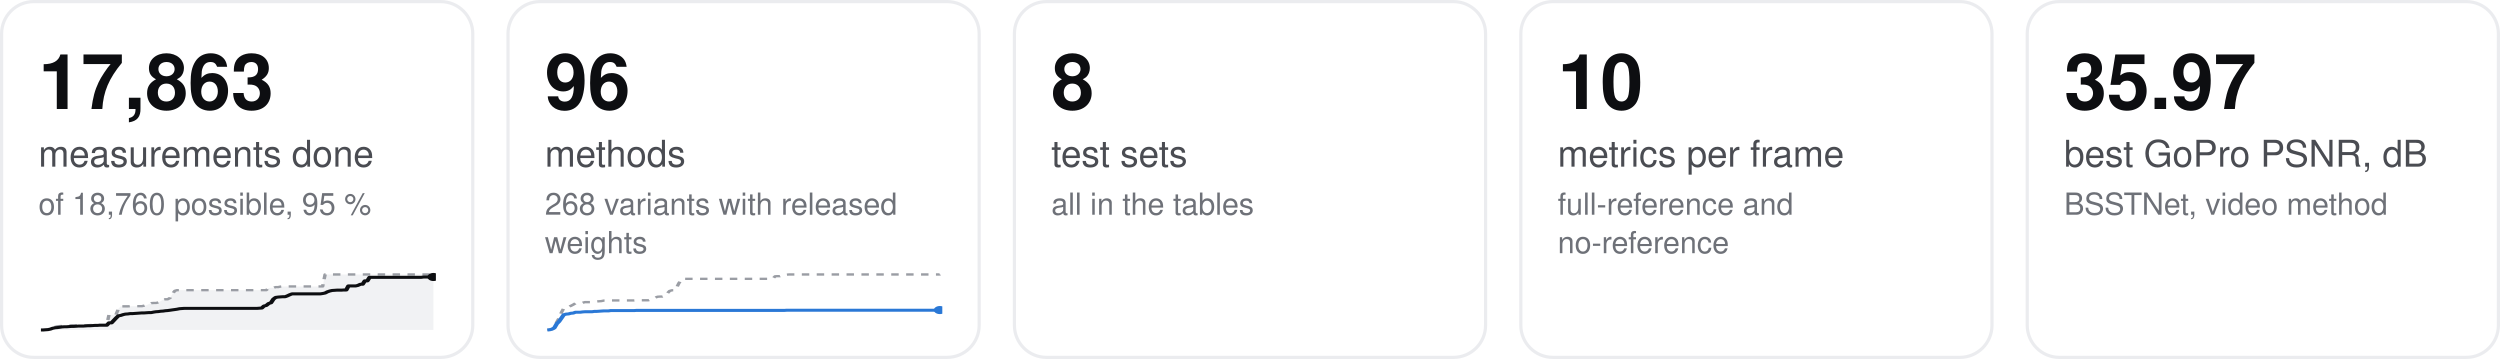
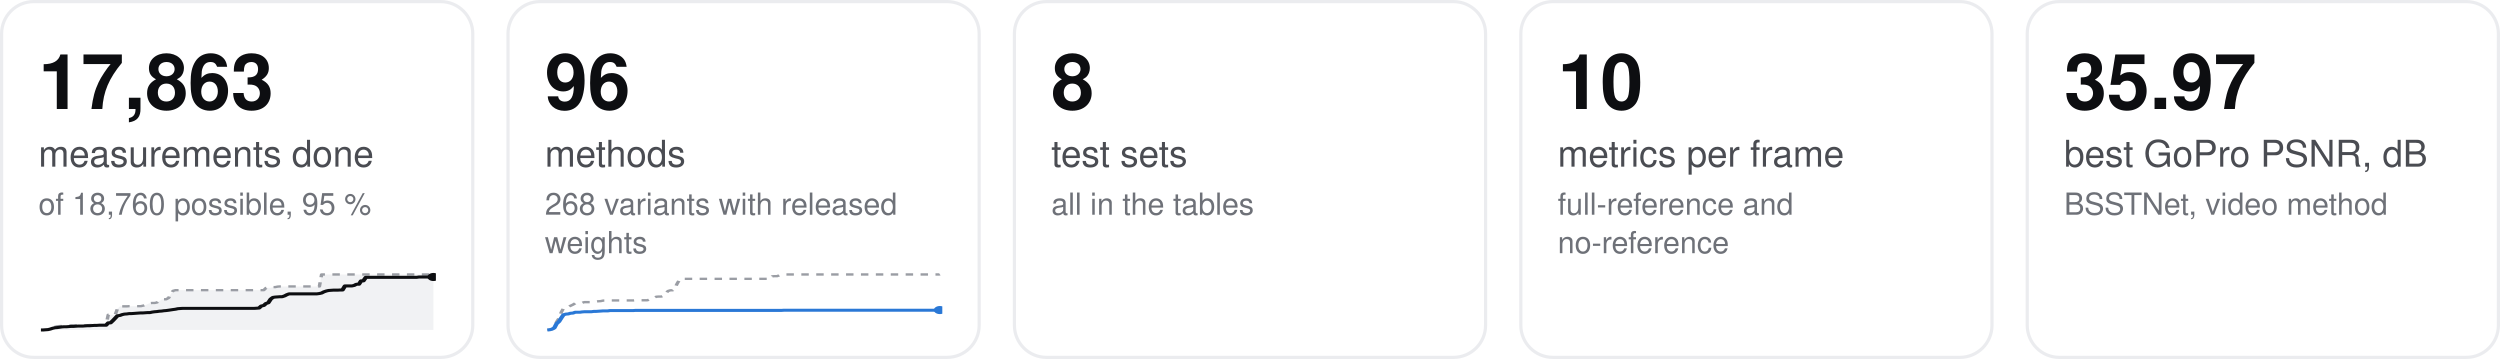
<svg xmlns="http://www.w3.org/2000/svg" viewBox="0 0 780 112" role="img" aria-label="17,863 of 18,760 measurements done; 96 methods, 268 variants" font-family="Geologica, -apple-system, 'Segoe UI', Helvetica, Arial, sans-serif">
  <g transform="translate(0 0)">
    <rect x=".5" y=".5" width="147" height="111" rx="10" fill="none" style="stroke:#ebecef" />
    <text x="12" y="34" font-size="24" font-weight="600" style="fill:#0d0e11">17,863</text>
    <text x="12" y="52" font-size="11.5" style="fill:#4a4c52">measurements done</text>
    <text x="12" y="67" font-size="9.5" style="fill:#6e7178">of 18,760 possible, 95 %</text>
    <g transform="translate(12 84)">
      <svg width="124" height="20" viewBox="0 0 160 38" preserveAspectRatio="none" aria-hidden="true">
-         <polygon points="1.0,36.0 1.0,36.0 1.9,36.0 2.9,35.9 3.8,35.8 4.8,35.2 5.7,34.8 6.7,34.2 7.6,33.8 8.6,33.7 9.5,33.7 10.5,33.6 11.4,33.4 12.3,33.3 13.3,33.3 14.2,33.3 15.2,33.2 16.1,33.2 17.1,33.2 18.0,33.2 19.0,33.2 19.9,33.2 20.8,33.1 21.8,33.1 22.7,33.1 23.7,33.0 24.6,33.0 25.6,33.0 26.5,33.0 27.5,33.0 28.4,27.0 29.4,27.0 30.3,27.0 31.2,27.0 32.2,23.4 33.1,22.0 34.1,22.0 35.0,22.0 36.0,22.0 36.9,21.9 37.9,21.9 38.8,21.9 39.8,21.9 40.7,21.9 41.6,21.9 42.6,21.6 43.5,21.3 44.5,20.6 45.4,20.1 46.4,20.0 47.3,20.0 48.3,19.7 49.2,18.9 50.2,18.0 51.1,17.8 52.0,17.8 53.0,17.0 53.9,14.7 54.9,12.8 55.8,12.4 56.8,12.4 57.7,12.4 58.7,12.4 59.6,12.4 60.5,12.4 61.5,12.4 62.4,12.4 63.4,12.4 64.3,12.4 65.3,12.4 66.2,12.4 67.2,12.4 68.1,12.4 69.1,12.4 70.0,12.4 70.9,12.4 71.9,12.4 72.8,12.4 73.8,12.4 74.7,12.4 75.7,12.4 76.6,12.4 77.6,12.4 78.5,12.4 79.5,12.4 80.4,12.4 81.3,12.4 82.3,12.4 83.2,12.4 84.2,12.4 85.1,12.4 86.1,12.4 87.0,12.4 88.0,12.4 88.9,12.4 89.9,12.4 90.8,12.4 91.7,12.4 92.7,11.1 93.6,11.0 94.6,11.0 95.5,10.6 96.5,10.6 97.4,10.3 98.4,10.2 99.3,10.2 100.2,10.2 101.2,10.2 102.1,10.2 103.1,10.2 104.0,10.2 105.0,10.2 105.9,10.2 106.9,10.2 107.8,10.2 108.8,10.2 109.7,10.2 110.6,10.2 111.6,10.2 112.5,10.2 113.5,10.2 114.4,10.2 115.4,3.1 116.3,3.1 117.3,3.1 118.2,3.1 119.2,3.1 120.1,3.1 121.0,3.1 122.0,3.1 122.9,3.1 123.9,3.1 124.8,3.1 125.8,3.1 126.7,3.1 127.7,3.1 128.6,3.1 129.6,3.1 130.5,3.1 131.4,3.1 132.4,3.1 133.3,3.1 134.3,3.1 135.2,3.1 136.2,3.1 137.1,3.1 138.1,3.1 139.0,3.1 139.9,3.1 140.9,3.1 141.8,3.1 142.8,3.1 143.7,3.1 144.7,3.1 145.6,3.1 146.6,3.1 147.5,3.1 148.5,3.1 149.4,3.1 150.3,3.1 151.3,3.1 152.2,3.1 153.2,3.1 154.1,3.1 155.1,3.1 156.0,3.1 157.0,3.1 157.9,3.1 158.9,3.1 159.0,3.0 159.0,36.0" style="fill:#f1f2f4" />
-         <polyline points="1.0,36.0 1.9,36.0 2.9,35.9 3.8,35.8 4.8,35.2 5.7,34.8 6.7,34.2 7.6,33.8 8.6,33.7 9.5,33.7 10.5,33.6 11.4,33.4 12.3,33.3 13.3,33.3 14.2,33.3 15.2,33.2 16.1,33.2 17.1,33.2 18.0,33.2 19.0,33.2 19.9,33.2 20.8,33.1 21.8,33.1 22.7,33.1 23.7,33.0 24.6,33.0 25.6,33.0 26.5,33.0 27.5,33.0 28.4,27.0 29.4,27.0 30.3,27.0 31.2,27.0 32.2,23.4 33.1,22.0 34.1,22.0 35.0,22.0 36.0,22.0 36.9,21.9 37.9,21.9 38.8,21.9 39.8,21.9 40.7,21.9 41.6,21.9 42.6,21.6 43.5,21.3 44.5,20.6 45.4,20.1 46.4,20.0 47.3,20.0 48.3,19.7 49.2,18.9 50.2,18.0 51.1,17.8 52.0,17.8 53.0,17.0 53.9,14.7 54.9,12.8 55.8,12.4 56.8,12.4 57.7,12.4 58.7,12.4 59.6,12.4 60.5,12.4 61.5,12.4 62.4,12.4 63.4,12.4 64.3,12.4 65.3,12.4 66.2,12.4 67.2,12.4 68.1,12.4 69.1,12.4 70.0,12.4 70.9,12.4 71.9,12.4 72.8,12.4 73.8,12.4 74.7,12.4 75.7,12.4 76.6,12.4 77.6,12.4 78.5,12.4 79.5,12.4 80.4,12.4 81.3,12.4 82.3,12.4 83.2,12.4 84.2,12.4 85.1,12.4 86.1,12.4 87.0,12.4 88.0,12.4 88.9,12.4 89.9,12.4 90.8,12.4 91.7,12.4 92.7,11.1 93.6,11.0 94.6,11.0 95.5,10.6 96.5,10.6 97.4,10.3 98.4,10.2 99.3,10.2 100.2,10.2 101.2,10.2 102.1,10.2 103.1,10.2 104.0,10.2 105.0,10.2 105.9,10.2 106.9,10.2 107.8,10.2 108.8,10.2 109.7,10.2 110.6,10.2 111.6,10.2 112.5,10.2 113.5,10.2 114.4,10.2 115.4,3.1 116.3,3.1 117.3,3.1 118.2,3.1 119.2,3.1 120.1,3.1 121.0,3.1 122.0,3.1 122.9,3.1 123.9,3.1 124.8,3.1 125.8,3.1 126.7,3.1 127.7,3.1 128.6,3.1 129.6,3.1 130.5,3.1 131.4,3.1 132.4,3.1 133.3,3.1 134.3,3.1 135.2,3.1 136.2,3.1 137.1,3.1 138.1,3.1 139.0,3.1 139.9,3.1 140.9,3.1 141.8,3.1 142.8,3.1 143.7,3.1 144.7,3.1 145.6,3.1 146.6,3.1 147.5,3.1 148.5,3.1 149.4,3.1 150.3,3.1 151.3,3.1 152.2,3.1 153.2,3.1 154.1,3.1 155.1,3.1 156.0,3.1 157.0,3.1 157.9,3.1 158.9,3.1 159.0,3.0" fill="none" style="stroke:#9a9da4" stroke-width="1.4" stroke-linejoin="round" stroke-dasharray="3 3" />
-         <polyline points="1.0,36.0 1.9,36.0 2.9,35.9 3.8,35.8 4.8,35.5 5.7,35.0 6.7,34.7 7.6,34.6 8.6,34.4 9.5,34.2 10.5,34.1 11.4,34.1 12.3,34.0 13.3,33.9 14.2,33.9 15.2,33.8 16.1,33.7 17.1,33.7 18.0,33.7 19.0,33.6 19.9,33.5 20.8,33.5 21.8,33.4 22.7,33.3 23.7,33.3 24.6,33.2 25.6,33.2 26.5,33.2 27.5,33.2 28.4,31.8 29.4,31.8 30.3,30.4 31.2,29.0 32.2,27.6 33.1,27.4 34.1,26.9 35.0,26.6 36.0,26.5 36.9,26.3 37.9,26.3 38.8,26.2 39.8,26.1 40.7,26.0 41.6,25.9 42.6,25.9 43.5,25.8 44.5,25.7 45.4,25.7 46.4,25.4 47.3,25.2 48.3,25.1 49.2,24.9 50.2,24.8 51.1,24.6 52.0,24.5 53.0,24.3 53.9,24.1 54.9,23.9 55.8,23.7 56.8,23.4 57.7,23.3 58.7,23.2 59.6,23.2 60.5,23.2 61.5,23.2 62.4,23.2 63.4,23.2 64.3,23.2 65.3,23.2 66.2,23.2 67.2,23.2 68.1,23.2 69.1,23.2 70.0,23.2 70.9,23.2 71.9,23.2 72.8,23.2 73.8,23.2 74.7,23.2 75.7,23.2 76.6,23.2 77.6,23.2 78.5,23.2 79.5,23.2 80.4,23.2 81.3,23.2 82.3,23.2 83.2,23.2 84.2,23.2 85.1,23.2 86.1,23.2 87.0,23.2 88.0,23.2 88.9,23.1 89.9,23.0 90.8,21.8 91.7,21.5 92.7,20.3 93.6,19.9 94.6,17.7 95.5,16.7 96.5,16.5 97.4,16.4 98.4,16.3 99.3,16.3 100.2,15.8 101.2,15.1 102.1,14.6 103.1,14.6 104.0,14.6 105.0,14.6 105.9,14.6 106.9,14.6 107.8,14.6 108.8,14.6 109.7,14.6 110.6,14.6 111.6,14.6 112.5,14.6 113.5,14.6 114.4,14.4 115.4,14.1 116.3,13.4 117.3,12.9 118.2,12.6 119.2,12.5 120.1,12.4 121.0,12.4 122.0,12.4 122.9,12.3 123.9,12.3 124.8,9.9 125.8,9.9 126.7,9.9 127.7,9.9 128.6,9.6 129.6,8.9 130.5,8.9 131.4,6.9 132.4,6.9 133.3,4.8 134.3,4.8 135.2,4.8 136.2,4.8 137.1,4.8 138.1,4.8 139.0,4.8 139.9,4.8 140.9,4.8 141.8,4.8 142.8,4.8 143.7,4.8 144.7,4.8 145.6,4.8 146.6,4.8 147.5,4.8 148.5,4.8 149.4,4.8 150.3,4.8 151.3,4.8 152.2,4.8 153.2,4.8 154.1,4.8 155.1,4.6 156.0,4.6 157.0,4.6 157.9,4.6 158.9,4.6 159.0,4.6" fill="none" style="stroke:#0d0e11" stroke-width="1.8" stroke-linejoin="round" />
+         <polygon points="1.0,36.0 1.0,36.0 1.9,36.0 2.9,35.9 3.8,35.8 4.7,35.2 5.7,34.8 6.6,34.2 7.5,33.8 8.5,33.7 9.4,33.7 10.3,33.6 11.3,33.4 12.2,33.3 13.1,33.3 14.1,33.3 15.0,33.2 15.9,33.2 16.9,33.2 17.8,33.2 18.7,33.2 19.7,33.2 20.6,33.1 21.5,33.1 22.5,33.1 23.4,33.0 24.3,33.0 25.3,33.0 26.2,33.0 27.2,33.0 28.1,27.0 29.0,27.0 30.0,27.0 30.9,27.0 31.8,23.4 32.8,22.0 33.7,22.0 34.6,22.0 35.6,22.0 36.5,21.9 37.4,21.9 38.4,21.9 39.3,21.9 40.2,21.9 41.2,21.9 42.1,21.6 43.0,21.3 44.0,20.6 44.9,20.1 45.8,20.0 46.8,20.0 47.7,19.7 48.6,18.9 49.6,18.0 50.5,17.8 51.4,17.8 52.4,17.0 53.3,14.7 54.2,12.8 55.2,12.4 56.1,12.4 57.0,12.4 58.0,12.4 58.9,12.4 59.8,12.4 60.8,12.4 61.7,12.4 62.6,12.4 63.6,12.4 64.5,12.4 65.4,12.4 66.4,12.4 67.3,12.4 68.2,12.4 69.2,12.4 70.1,12.4 71.0,12.4 72.0,12.4 72.9,12.4 73.9,12.4 74.8,12.4 75.7,12.4 76.7,12.4 77.6,12.4 78.5,12.4 79.5,12.4 80.4,12.4 81.3,12.4 82.3,12.4 83.2,12.4 84.1,12.4 85.1,12.4 86.0,12.4 86.9,12.4 87.9,12.4 88.8,12.4 89.7,12.4 90.7,12.4 91.6,11.1 92.5,11.0 93.5,11.0 94.4,10.6 95.3,10.6 96.3,10.3 97.2,10.2 98.1,10.2 99.1,10.2 100.0,10.2 100.9,10.2 101.9,10.2 102.8,10.2 103.7,10.2 104.7,10.2 105.6,10.2 106.5,10.2 107.5,10.2 108.4,10.2 109.3,10.2 110.3,10.2 111.2,10.2 112.1,10.2 113.1,10.2 114.0,3.1 114.9,3.1 115.9,3.1 116.8,3.1 117.7,3.1 118.7,3.1 119.6,3.1 120.5,3.1 121.5,3.1 122.4,3.1 123.4,3.1 124.3,3.1 125.2,3.1 126.2,3.1 127.1,3.1 128.0,3.1 129.0,3.1 129.9,3.1 130.8,3.1 131.8,3.1 132.7,3.1 133.6,3.1 134.6,3.1 135.5,3.1 136.4,3.1 137.4,3.1 138.3,3.1 139.2,3.1 140.2,3.1 141.1,3.1 142.0,3.1 143.0,3.1 143.9,3.1 144.8,3.1 145.8,3.1 146.7,3.1 147.6,3.1 148.6,3.1 149.5,3.1 150.4,3.1 151.4,3.1 152.3,3.1 153.2,3.1 154.2,3.1 155.1,3.1 156.0,3.1 157.0,3.1 157.9,3.1 158.8,3.1 159.0,3.0 159.0,36.0" style="fill:#f1f2f4" />
+         <polyline points="1.0,36.0 1.9,36.0 2.9,35.9 3.8,35.8 4.7,35.2 5.7,34.8 6.6,34.2 7.5,33.8 8.5,33.7 9.4,33.7 10.3,33.6 11.3,33.4 12.2,33.3 13.1,33.3 14.1,33.3 15.0,33.2 15.9,33.2 16.9,33.2 17.8,33.2 18.7,33.2 19.7,33.2 20.6,33.1 21.5,33.1 22.5,33.1 23.4,33.0 24.3,33.0 25.3,33.0 26.2,33.0 27.2,33.0 28.1,27.0 29.0,27.0 30.0,27.0 30.9,27.0 31.8,23.4 32.8,22.0 33.7,22.0 34.6,22.0 35.6,22.0 36.5,21.9 37.4,21.9 38.4,21.9 39.3,21.9 40.2,21.9 41.2,21.9 42.1,21.6 43.0,21.3 44.0,20.6 44.9,20.1 45.8,20.0 46.8,20.0 47.7,19.7 48.6,18.9 49.6,18.0 50.5,17.8 51.4,17.8 52.4,17.0 53.3,14.7 54.2,12.8 55.2,12.4 56.1,12.4 57.0,12.4 58.0,12.4 58.9,12.4 59.8,12.4 60.8,12.4 61.7,12.4 62.6,12.4 63.6,12.4 64.5,12.4 65.4,12.4 66.4,12.4 67.3,12.4 68.2,12.4 69.2,12.4 70.1,12.4 71.0,12.4 72.0,12.4 72.9,12.4 73.9,12.4 74.8,12.4 75.7,12.4 76.7,12.4 77.6,12.4 78.5,12.4 79.5,12.4 80.4,12.4 81.3,12.4 82.3,12.4 83.2,12.4 84.1,12.4 85.1,12.4 86.0,12.4 86.9,12.4 87.9,12.4 88.8,12.4 89.7,12.4 90.7,12.4 91.6,11.1 92.5,11.0 93.5,11.0 94.4,10.6 95.3,10.6 96.3,10.3 97.2,10.2 98.1,10.2 99.1,10.2 100.0,10.2 100.9,10.2 101.9,10.2 102.8,10.2 103.7,10.2 104.7,10.2 105.6,10.2 106.5,10.2 107.5,10.2 108.4,10.2 109.3,10.2 110.3,10.2 111.2,10.2 112.1,10.2 113.1,10.2 114.0,3.1 114.9,3.1 115.9,3.1 116.8,3.1 117.7,3.1 118.7,3.1 119.6,3.1 120.5,3.1 121.5,3.1 122.4,3.1 123.4,3.1 124.3,3.1 125.2,3.1 126.2,3.1 127.1,3.1 128.0,3.1 129.0,3.1 129.9,3.1 130.8,3.1 131.8,3.1 132.7,3.1 133.6,3.1 134.6,3.1 135.5,3.1 136.4,3.1 137.4,3.1 138.3,3.1 139.2,3.1 140.2,3.1 141.1,3.1 142.0,3.1 143.0,3.1 143.9,3.1 144.8,3.1 145.8,3.1 146.7,3.1 147.6,3.1 148.6,3.1 149.5,3.1 150.4,3.1 151.4,3.1 152.3,3.1 153.2,3.1 154.2,3.1 155.1,3.1 156.0,3.1 157.0,3.1 157.9,3.1 158.8,3.1 159.0,3.0" fill="none" style="stroke:#9a9da4" stroke-width="1.4" stroke-linejoin="round" stroke-dasharray="3 3" />
+         <polyline points="1.0,36.0 1.9,36.0 2.9,35.9 3.8,35.8 4.7,35.5 5.7,35.0 6.6,34.7 7.5,34.6 8.5,34.4 9.4,34.2 10.3,34.1 11.3,34.1 12.2,34.0 13.1,33.9 14.1,33.9 15.0,33.8 15.9,33.7 16.9,33.7 17.8,33.7 18.7,33.6 19.7,33.5 20.6,33.5 21.5,33.4 22.5,33.3 23.4,33.3 24.3,33.2 25.3,33.2 26.2,33.2 27.2,33.2 28.1,31.8 29.0,31.8 30.0,30.4 30.9,29.0 31.8,27.6 32.8,27.4 33.7,26.9 34.6,26.6 35.6,26.5 36.5,26.3 37.4,26.3 38.4,26.2 39.3,26.1 40.2,26.0 41.2,25.9 42.1,25.9 43.0,25.8 44.0,25.7 44.9,25.7 45.8,25.4 46.8,25.2 47.7,25.1 48.6,24.9 49.6,24.8 50.5,24.6 51.4,24.5 52.4,24.3 53.3,24.1 54.2,23.9 55.2,23.7 56.1,23.4 57.0,23.3 58.0,23.2 58.9,23.2 59.8,23.2 60.8,23.2 61.7,23.2 62.6,23.2 63.6,23.2 64.5,23.2 65.4,23.2 66.4,23.2 67.3,23.2 68.2,23.2 69.2,23.2 70.1,23.2 71.0,23.2 72.0,23.2 72.9,23.2 73.9,23.2 74.8,23.2 75.7,23.2 76.7,23.2 77.6,23.2 78.5,23.2 79.5,23.2 80.4,23.2 81.3,23.2 82.3,23.2 83.2,23.2 84.1,23.2 85.1,23.2 86.0,23.2 86.9,23.2 87.9,23.1 88.8,23.0 89.7,21.8 90.7,21.5 91.6,20.3 92.5,19.9 93.5,17.7 94.4,16.7 95.3,16.5 96.3,16.4 97.2,16.3 98.1,16.3 99.1,15.8 100.0,15.1 100.9,14.6 101.9,14.6 102.8,14.6 103.7,14.6 104.7,14.6 105.6,14.6 106.5,14.6 107.5,14.6 108.4,14.6 109.3,14.6 110.3,14.6 111.2,14.6 112.1,14.6 113.1,14.4 114.0,14.1 114.9,13.4 115.9,12.9 116.8,12.6 117.7,12.5 118.7,12.4 119.6,12.4 120.5,12.4 121.5,12.3 122.4,12.3 123.4,9.9 124.3,9.9 125.2,9.9 126.2,9.9 127.1,9.6 128.0,8.9 129.0,8.9 129.9,6.9 130.8,6.9 131.8,4.8 132.7,4.8 133.6,4.8 134.6,4.8 135.5,4.8 136.4,4.8 137.4,4.8 138.3,4.8 139.2,4.8 140.2,4.8 141.1,4.8 142.0,4.8 143.0,4.8 143.9,4.8 144.8,4.8 145.8,4.8 146.7,4.8 147.6,4.8 148.6,4.8 149.5,4.8 150.4,4.8 151.4,4.8 152.3,4.8 153.2,4.6 154.2,4.6 155.1,4.6 156.0,4.6 157.0,4.6 157.9,4.6 158.8,4.6 159.0,4.6" fill="none" style="stroke:#0d0e11" stroke-width="1.8" stroke-linejoin="round" />
        <circle cx="159.0" cy="4.6" r="2.4" style="fill:#0d0e11" />
      </svg>
    </g>
  </g>
  <g transform="translate(158 0)">
    <rect x=".5" y=".5" width="147" height="111" rx="10" fill="none" style="stroke:#ebecef" />
    <text x="12" y="34" font-size="24" font-weight="600" style="fill:#0d0e11">96</text>
    <text x="12" y="52" font-size="11.5" style="fill:#4a4c52">methods</text>
    <text x="12" y="67" font-size="9.5" style="fill:#6e7178">268 variants with released</text>
    <text x="12" y="79" font-size="9.5" style="fill:#6e7178">weights</text>
    <g transform="translate(12 84)">
      <svg width="124" height="20" viewBox="0 0 160 38" preserveAspectRatio="none" aria-hidden="true">
-         <polyline points="1.0,36.0 1.9,35.9 2.9,35.5 3.8,34.8 4.8,31.3 5.7,29.0 6.7,25.5 7.6,23.1 8.6,22.5 9.5,22.3 10.5,21.7 11.4,21.0 12.3,20.2 13.3,20.2 14.2,20.2 15.2,19.9 16.1,19.5 17.1,19.5 18.0,19.5 19.0,19.5 19.9,19.4 20.8,19.1 21.8,19.0 22.7,18.9 23.7,18.6 24.6,18.6 25.6,18.6 26.5,18.5 27.5,18.5 28.4,18.5 29.4,18.5 30.3,18.5 31.2,18.5 32.2,18.5 33.1,18.5 34.1,18.5 35.0,18.5 36.0,18.5 36.9,18.4 37.9,18.4 38.8,18.4 39.8,18.4 40.7,18.4 41.6,18.4 42.6,18.0 43.5,17.7 44.5,16.8 45.4,16.3 46.4,16.2 47.3,16.2 48.3,15.8 49.2,14.5 50.2,12.9 51.1,12.5 52.0,12.5 53.0,11.1 53.9,8.4 54.9,6.2 55.8,5.7 56.8,5.7 57.7,5.7 58.7,5.7 59.6,5.7 60.5,5.7 61.5,5.7 62.4,5.7 63.4,5.7 64.3,5.7 65.3,5.7 66.2,5.7 67.2,5.7 68.1,5.7 69.1,5.7 70.0,5.7 70.9,5.7 71.9,5.7 72.8,5.7 73.8,5.7 74.7,5.7 75.7,5.7 76.6,5.7 77.6,5.7 78.5,5.7 79.5,5.7 80.4,5.7 81.3,5.7 82.3,5.7 83.2,5.7 84.2,5.7 85.1,5.7 86.1,5.7 87.0,5.7 88.0,5.7 88.9,5.7 89.9,5.7 90.8,5.7 91.7,5.7 92.7,4.2 93.6,4.1 94.6,4.1 95.5,3.6 96.5,3.6 97.4,3.2 98.4,3.1 99.3,3.1 100.2,3.1 101.2,3.1 102.1,3.1 103.1,3.1 104.0,3.1 105.0,3.1 105.9,3.1 106.9,3.1 107.8,3.1 108.8,3.1 109.7,3.1 110.6,3.1 111.6,3.1 112.5,3.1 113.5,3.1 114.4,3.1 115.4,3.1 116.3,3.1 117.3,3.1 118.2,3.1 119.2,3.1 120.1,3.1 121.0,3.1 122.0,3.1 122.9,3.1 123.9,3.1 124.8,3.1 125.8,3.1 126.7,3.1 127.7,3.1 128.6,3.1 129.6,3.1 130.5,3.1 131.4,3.1 132.4,3.1 133.3,3.1 134.3,3.1 135.2,3.1 136.2,3.1 137.1,3.1 138.1,3.1 139.0,3.1 139.9,3.1 140.9,3.1 141.8,3.1 142.8,3.1 143.7,3.1 144.7,3.1 145.6,3.1 146.6,3.1 147.5,3.1 148.5,3.1 149.4,3.1 150.3,3.1 151.3,3.1 152.2,3.1 153.2,3.1 154.1,3.1 155.1,3.1 156.0,3.1 157.0,3.1 157.9,3.1 158.9,3.1 159.0,3.0" fill="none" style="stroke:#9a9da4" stroke-width="1.4" stroke-linejoin="round" stroke-dasharray="3 3" />
-         <polyline points="1.0,36.0 1.9,35.9 2.9,35.5 3.8,34.8 4.8,32.3 5.7,31.0 6.7,28.9 7.6,27.0 8.6,26.6 9.5,26.5 10.5,26.1 11.4,26.0 12.3,25.5 13.3,25.5 14.2,25.5 15.2,25.3 16.1,25.2 17.1,25.2 18.0,25.2 19.0,25.2 19.9,25.0 20.8,25.0 21.8,24.9 22.7,24.8 23.7,24.7 24.6,24.7 25.6,24.7 26.5,24.5 27.5,24.5 28.4,24.5 29.4,24.5 30.3,24.5 31.2,24.5 32.2,24.5 33.1,24.5 34.1,24.5 35.0,24.5 36.0,24.5 36.9,24.4 37.9,24.4 38.8,24.4 39.8,24.4 40.7,24.4 41.6,24.4 42.6,24.4 43.5,24.4 44.5,24.4 45.4,24.4 46.4,24.4 47.3,24.4 48.3,24.4 49.2,24.4 50.2,24.4 51.1,24.4 52.0,24.4 53.0,24.4 53.9,24.4 54.9,24.4 55.8,24.4 56.8,24.4 57.7,24.4 58.7,24.4 59.6,24.4 60.5,24.4 61.5,24.4 62.4,24.4 63.4,24.4 64.3,24.4 65.3,24.4 66.2,24.4 67.2,24.4 68.1,24.4 69.1,24.4 70.0,24.4 70.9,24.4 71.9,24.4 72.8,24.4 73.8,24.4 74.7,24.4 75.7,24.4 76.6,24.4 77.6,24.4 78.5,24.4 79.5,24.4 80.4,24.4 81.3,24.4 82.3,24.4 83.2,24.4 84.2,24.4 85.1,24.4 86.1,24.4 87.0,24.4 88.0,24.4 88.9,24.4 89.9,24.4 90.8,24.4 91.7,24.4 92.7,24.4 93.6,24.4 94.6,24.4 95.5,24.4 96.5,24.4 97.4,24.3 98.4,24.3 99.3,24.3 100.2,24.3 101.2,24.3 102.1,24.3 103.1,24.3 104.0,24.3 105.0,24.3 105.9,24.3 106.9,24.3 107.8,24.3 108.8,24.3 109.7,24.3 110.6,24.3 111.6,24.3 112.5,24.3 113.5,24.3 114.4,24.3 115.4,24.3 116.3,24.3 117.3,24.3 118.2,24.3 119.2,24.3 120.1,24.3 121.0,24.3 122.0,24.3 122.9,24.3 123.9,24.3 124.8,24.3 125.8,24.3 126.7,24.3 127.7,24.3 128.6,24.3 129.6,24.3 130.5,24.3 131.4,24.3 132.4,24.3 133.3,24.3 134.3,24.3 135.2,24.3 136.2,24.3 137.1,24.3 138.1,24.3 139.0,24.3 139.9,24.3 140.9,24.3 141.8,24.3 142.8,24.3 143.7,24.3 144.7,24.3 145.6,24.3 146.6,24.3 147.5,24.3 148.5,24.3 149.4,24.3 150.3,24.3 151.3,24.3 152.2,24.3 153.2,24.3 154.1,24.3 155.1,24.3 156.0,24.3 157.0,24.3 157.9,24.3 158.9,24.3 159.0,24.2" fill="none" style="stroke:#2a78d6" stroke-width="1.8" stroke-linejoin="round" />
+         <polyline points="1.0,36.0 1.9,35.9 2.9,35.5 3.8,34.8 4.7,31.3 5.7,29.0 6.6,25.5 7.5,23.1 8.5,22.5 9.4,22.3 10.3,21.7 11.3,21.0 12.2,20.2 13.1,20.2 14.1,20.2 15.0,19.9 15.9,19.5 16.9,19.5 17.8,19.5 18.7,19.5 19.7,19.4 20.6,19.1 21.5,19.0 22.5,18.9 23.4,18.6 24.3,18.6 25.3,18.6 26.2,18.5 27.2,18.5 28.1,18.5 29.0,18.5 30.0,18.5 30.9,18.5 31.8,18.5 32.8,18.5 33.7,18.5 34.6,18.5 35.6,18.5 36.5,18.4 37.4,18.4 38.4,18.4 39.3,18.4 40.2,18.4 41.2,18.4 42.1,18.0 43.0,17.7 44.0,16.8 44.9,16.3 45.8,16.2 46.8,16.2 47.7,15.8 48.6,14.5 49.6,12.9 50.5,12.5 51.4,12.5 52.4,11.1 53.3,8.4 54.2,6.2 55.2,5.7 56.1,5.7 57.0,5.7 58.0,5.7 58.9,5.7 59.8,5.7 60.8,5.7 61.7,5.7 62.6,5.7 63.6,5.7 64.5,5.7 65.4,5.7 66.4,5.7 67.3,5.7 68.2,5.7 69.2,5.7 70.1,5.7 71.0,5.7 72.0,5.7 72.9,5.7 73.9,5.7 74.8,5.7 75.7,5.7 76.7,5.7 77.6,5.7 78.5,5.7 79.5,5.7 80.4,5.7 81.3,5.7 82.3,5.7 83.2,5.7 84.1,5.7 85.1,5.7 86.0,5.7 86.9,5.7 87.9,5.7 88.8,5.7 89.7,5.7 90.7,5.7 91.6,4.2 92.5,4.1 93.5,4.1 94.4,3.6 95.3,3.6 96.3,3.2 97.2,3.1 98.1,3.1 99.1,3.1 100.0,3.1 100.9,3.1 101.9,3.1 102.8,3.1 103.7,3.1 104.7,3.1 105.6,3.1 106.5,3.1 107.5,3.1 108.4,3.1 109.3,3.1 110.3,3.1 111.2,3.1 112.1,3.1 113.1,3.1 114.0,3.1 114.9,3.1 115.9,3.1 116.8,3.1 117.7,3.1 118.7,3.1 119.6,3.1 120.5,3.1 121.5,3.1 122.4,3.1 123.4,3.1 124.3,3.1 125.2,3.1 126.2,3.1 127.1,3.1 128.0,3.1 129.0,3.1 129.9,3.1 130.8,3.1 131.8,3.1 132.7,3.1 133.6,3.1 134.6,3.1 135.5,3.1 136.4,3.1 137.4,3.1 138.3,3.1 139.2,3.1 140.2,3.1 141.1,3.1 142.0,3.1 143.0,3.1 143.9,3.1 144.8,3.1 145.8,3.1 146.7,3.1 147.6,3.1 148.6,3.1 149.5,3.1 150.4,3.1 151.4,3.1 152.3,3.1 153.2,3.1 154.2,3.1 155.1,3.1 156.0,3.1 157.0,3.1 157.9,3.1 158.8,3.1 159.0,3.0" fill="none" style="stroke:#9a9da4" stroke-width="1.4" stroke-linejoin="round" stroke-dasharray="3 3" />
+         <polyline points="1.0,36.0 1.9,35.9 2.9,35.5 3.8,34.8 4.7,32.3 5.7,31.0 6.6,28.9 7.5,27.0 8.5,26.6 9.4,26.5 10.3,26.1 11.3,26.0 12.2,25.5 13.1,25.5 14.1,25.5 15.0,25.3 15.9,25.2 16.9,25.2 17.8,25.2 18.7,25.2 19.7,25.0 20.6,25.0 21.5,24.9 22.5,24.8 23.4,24.7 24.3,24.7 25.3,24.7 26.2,24.5 27.2,24.5 28.1,24.5 29.0,24.5 30.0,24.5 30.9,24.5 31.8,24.5 32.8,24.5 33.7,24.5 34.6,24.5 35.6,24.5 36.5,24.4 37.4,24.4 38.4,24.4 39.3,24.4 40.2,24.4 41.2,24.4 42.1,24.4 43.0,24.4 44.0,24.4 44.9,24.4 45.8,24.4 46.8,24.4 47.7,24.4 48.6,24.4 49.6,24.4 50.5,24.4 51.4,24.4 52.4,24.4 53.3,24.4 54.2,24.4 55.2,24.4 56.1,24.4 57.0,24.4 58.0,24.4 58.9,24.4 59.8,24.4 60.8,24.4 61.7,24.4 62.6,24.4 63.6,24.4 64.5,24.4 65.4,24.4 66.4,24.4 67.3,24.4 68.2,24.4 69.2,24.4 70.1,24.4 71.0,24.4 72.0,24.4 72.9,24.4 73.9,24.4 74.8,24.4 75.7,24.4 76.7,24.4 77.6,24.4 78.5,24.4 79.5,24.4 80.4,24.4 81.3,24.4 82.3,24.4 83.2,24.4 84.1,24.4 85.1,24.4 86.0,24.4 86.9,24.4 87.9,24.4 88.8,24.4 89.7,24.4 90.7,24.4 91.6,24.4 92.5,24.4 93.5,24.4 94.4,24.4 95.3,24.4 96.3,24.3 97.2,24.3 98.1,24.3 99.1,24.3 100.0,24.3 100.9,24.3 101.9,24.3 102.8,24.3 103.7,24.3 104.7,24.3 105.6,24.3 106.5,24.3 107.5,24.3 108.4,24.3 109.3,24.3 110.3,24.3 111.2,24.3 112.1,24.3 113.1,24.3 114.0,24.3 114.9,24.3 115.9,24.3 116.8,24.3 117.7,24.3 118.7,24.3 119.6,24.3 120.5,24.3 121.5,24.3 122.4,24.3 123.4,24.3 124.3,24.3 125.2,24.3 126.2,24.3 127.1,24.3 128.0,24.3 129.0,24.3 129.9,24.3 130.8,24.3 131.8,24.3 132.7,24.3 133.6,24.3 134.6,24.3 135.5,24.3 136.4,24.3 137.4,24.3 138.3,24.3 139.2,24.3 140.2,24.3 141.1,24.3 142.0,24.3 143.0,24.3 143.9,24.3 144.8,24.3 145.8,24.3 146.7,24.3 147.6,24.3 148.6,24.3 149.5,24.3 150.4,24.3 151.4,24.3 152.3,24.3 153.2,24.3 154.2,24.3 155.1,24.3 156.0,24.3 157.0,24.3 157.9,24.3 158.8,24.3 159.0,24.2" fill="none" style="stroke:#2a78d6" stroke-width="1.8" stroke-linejoin="round" />
        <circle cx="159.0" cy="24.2" r="2.4" style="fill:#2a78d6" />
      </svg>
    </g>
  </g>
  <g transform="translate(316 0)">
    <rect x=".5" y=".5" width="147" height="111" rx="10" fill="none" style="stroke:#ebecef" />
    <text x="12" y="34" font-size="24" font-weight="600" style="fill:#0d0e11">8</text>
    <text x="12" y="52" font-size="11.5" style="fill:#4a4c52">test sets</text>
    <text x="12" y="67" font-size="9.5" style="fill:#6e7178">all in the tables</text>
  </g>
  <g transform="translate(474 0)">
    <rect x=".5" y=".5" width="147" height="111" rx="10" fill="none" style="stroke:#ebecef" />
    <text x="12" y="34" font-size="24" font-weight="600" style="fill:#0d0e11">10</text>
    <text x="12" y="52" font-size="11.5" style="fill:#4a4c52">metrics per frame</text>
    <text x="12" y="67" font-size="9.5" style="fill:#6e7178">full-reference and</text>
    <text x="12" y="79" font-size="9.5" style="fill:#6e7178">no-reference</text>
  </g>
  <g transform="translate(632 0)">
    <rect x=".5" y=".5" width="147" height="111" rx="10" fill="none" style="stroke:#ebecef" />
    <text x="12" y="34" font-size="24" font-weight="600" style="fill:#0d0e11">35.97</text>
    <text x="12" y="52" font-size="11.5" style="fill:#4a4c52">best GoPro PSNR, dB</text>
    <text x="12" y="67" font-size="9.5" style="fill:#6e7178">BSSTNet, video method</text>
  </g>
</svg>
